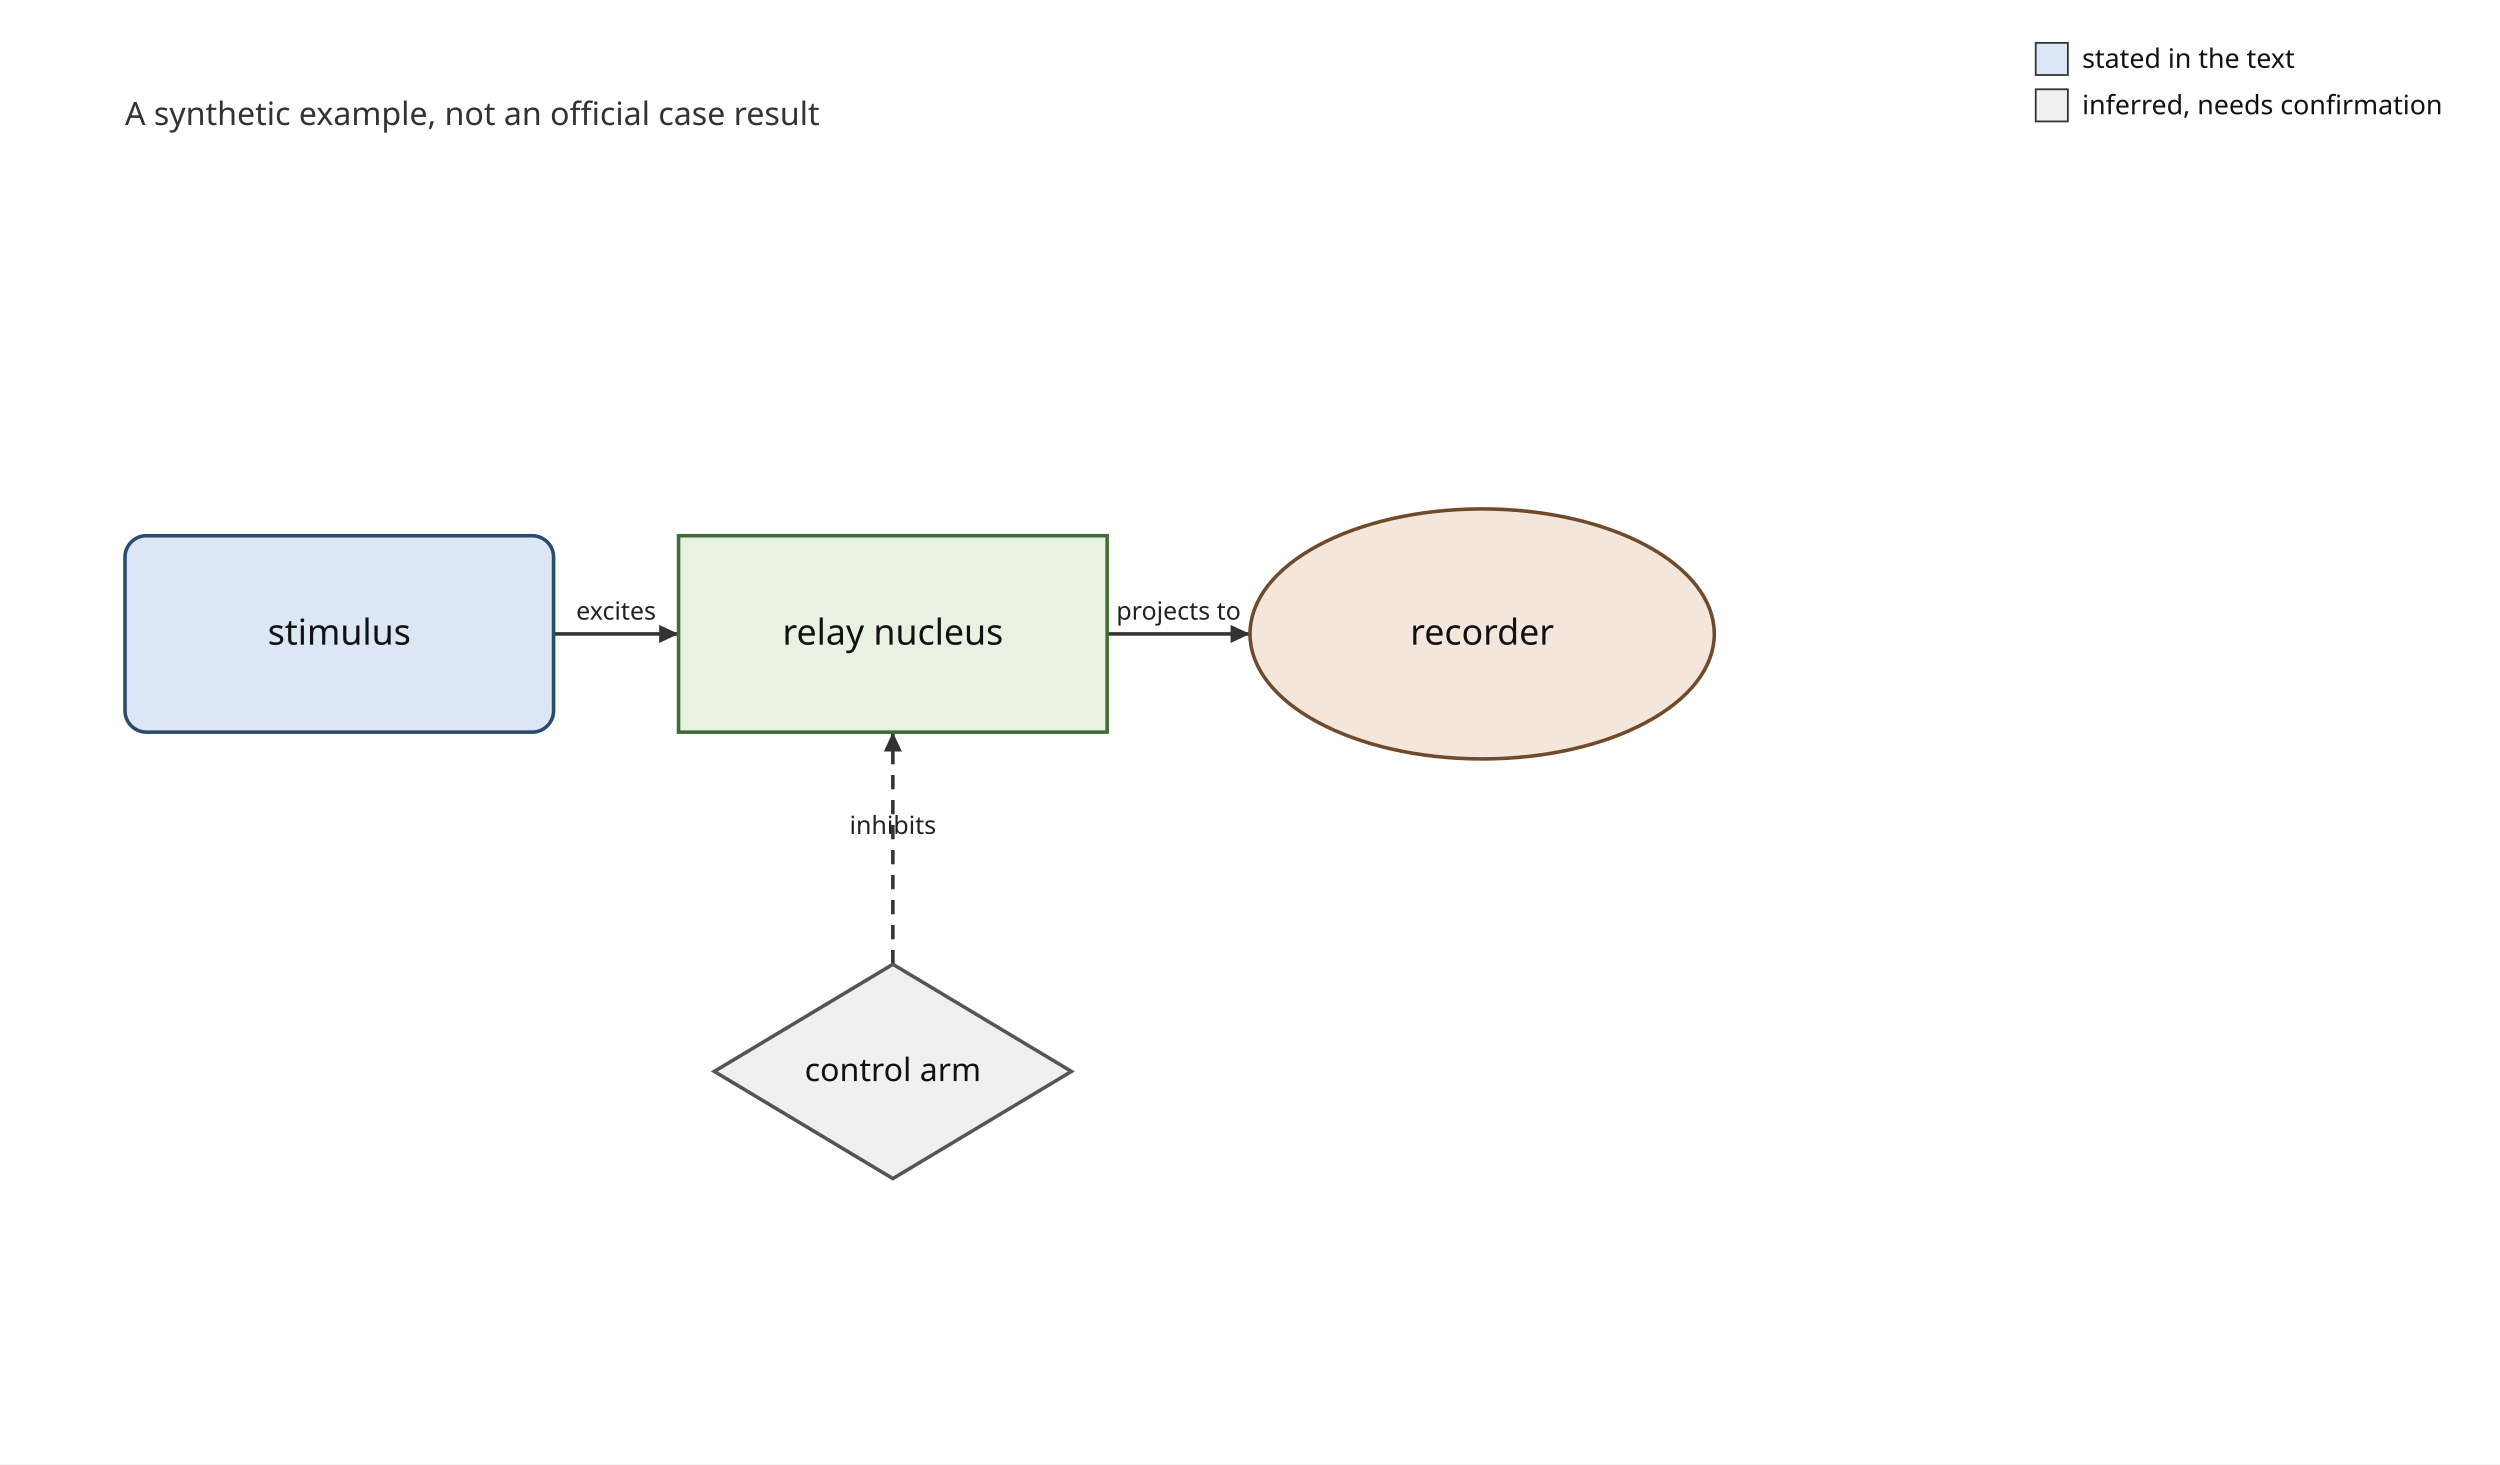
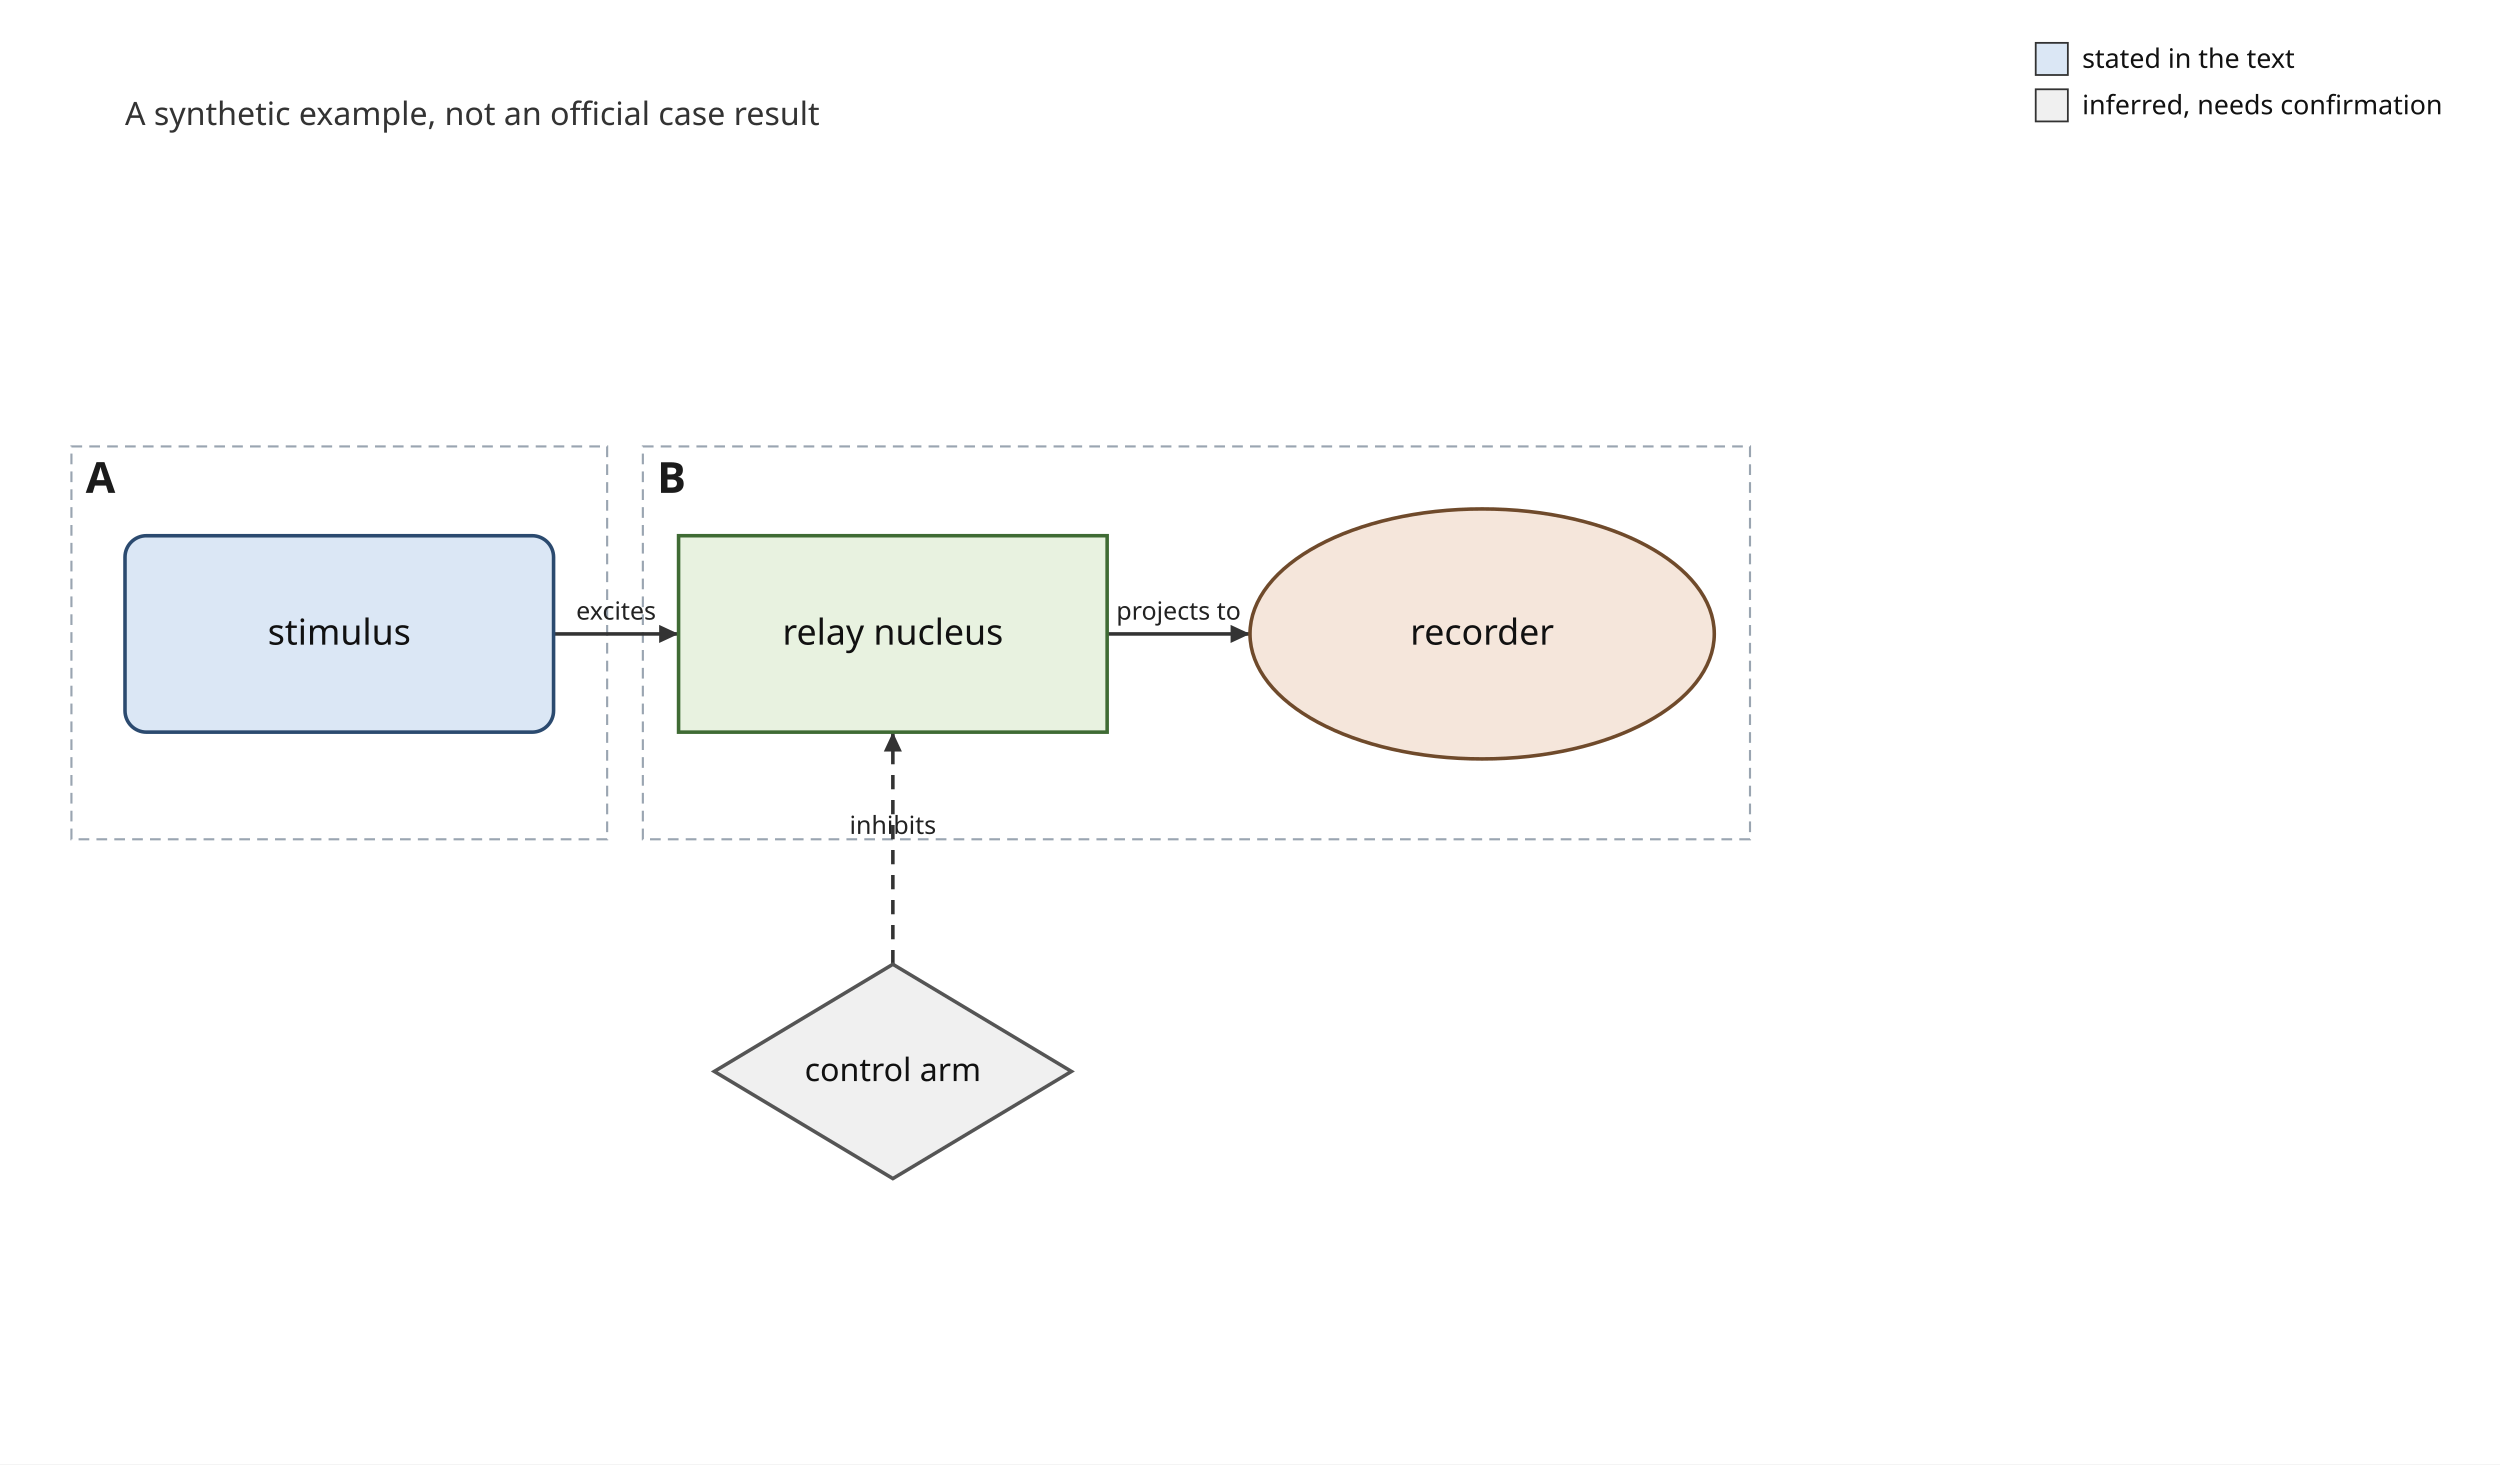
<svg xmlns="http://www.w3.org/2000/svg" width="1400" height="820" viewBox="0 0 1400 820" font-family="sans-serif">
  <rect id="canvas-bg" x="0" y="0" width="1400" height="820" fill="#ffffff" />
  <g id="layer-frame">
- </g>
+     <rect id="panel-A" x="40" y="250" width="300" height="220" fill="none" stroke="#9aa5b1" stroke-width="1.2" stroke-dasharray="6,4" />
+     <text id="panel-label-A" x="48" y="276" font-size="24" font-weight="bold" fill="#1b1b1b">A</text>
+     <rect id="panel-B" x="360" y="250" width="620" height="220" fill="none" stroke="#9aa5b1" stroke-width="1.2" stroke-dasharray="6,4" />
+     <text id="panel-label-B" x="368" y="276" font-size="24" font-weight="bold" fill="#1b1b1b">B</text>
+   </g>
  <g id="layer-connectors">
    <g id="edge-e-1">
      <line x1="310" y1="355" x2="380" y2="355" stroke="#333333" stroke-width="2" fill="none" />
      <polygon points="380,355 369.124,360.071 369.124,349.929" fill="#333333" />
      <text id="edge-label-e-1" x="345" y="347" font-size="14" fill="#222222" text-anchor="middle">excites</text>
    </g>
    <g id="edge-e-2">
      <line x1="620" y1="355" x2="700" y2="355" stroke="#333333" stroke-width="2" fill="none" />
      <polygon points="700,355 689.124,360.071 689.124,349.929" fill="#333333" />
      <text id="edge-label-e-2" x="660" y="347" font-size="14" fill="#222222" text-anchor="middle">projects to</text>
    </g>
    <g id="edge-e-3">
      <line x1="500" y1="540" x2="500" y2="410" stroke="#333333" stroke-width="2" fill="none" stroke-dasharray="8,6" />
      <polygon points="500,410 505.071,420.876 494.929,420.876" fill="#333333" />
      <text id="edge-label-e-3" x="500" y="467" font-size="14" fill="#222222" text-anchor="middle">inhibits</text>
    </g>
  </g>
  <g id="layer-shapes">
    <g id="node-n-stim" data-source-kind="stated">
      <rect x="70" y="300" width="240" height="110" rx="12" fill="#dbe7f5" stroke="#2b4a6f" stroke-width="2" />
    </g>
    <g id="node-n-relay" data-source-kind="stated">
      <rect x="380" y="300" width="240" height="110" fill="#e8f2e0" stroke="#3f6b34" stroke-width="2" />
    </g>
    <g id="node-n-rec" data-source-kind="stated">
      <ellipse cx="830" cy="355" rx="130" ry="70" fill="#f5e6db" stroke="#6f4a2b" stroke-width="2" />
    </g>
    <g id="node-n-ctrl" data-source-kind="inferred">
      <polygon points="500,540 600,600 500,660 400,600" fill="#f0f0f0" stroke="#555555" stroke-width="2" />
    </g>
  </g>
  <g id="layer-labels">
    <text id="label-n-stim-0" x="190" y="361" font-size="20" fill="#111111" text-anchor="middle">stimulus</text>
    <text id="label-n-relay-0" x="500" y="361" font-size="20" fill="#111111" text-anchor="middle">relay nucleus</text>
    <text id="label-n-rec-0" x="830" y="361" font-size="20" fill="#111111" text-anchor="middle">recorder</text>
    <text id="label-n-ctrl-0" x="500" y="605.4" font-size="18" fill="#111111" text-anchor="middle">control arm</text>
    <g id="legend">
      <rect x="1140" y="24" width="18" height="18" fill="#dbe7f5" stroke="#333" />
      <text x="1166" y="38" font-size="15" fill="#111">stated in the text</text>
      <rect x="1140" y="50" width="18" height="18" fill="#f0f0f0" stroke="#333" />
      <text x="1166" y="64" font-size="15" fill="#111">inferred, needs confirmation</text>
    </g>
    <text id="annotation-0" x="70" y="70" font-size="18" fill="#333">A synthetic example, not an official case result</text>
  </g>
</svg>
